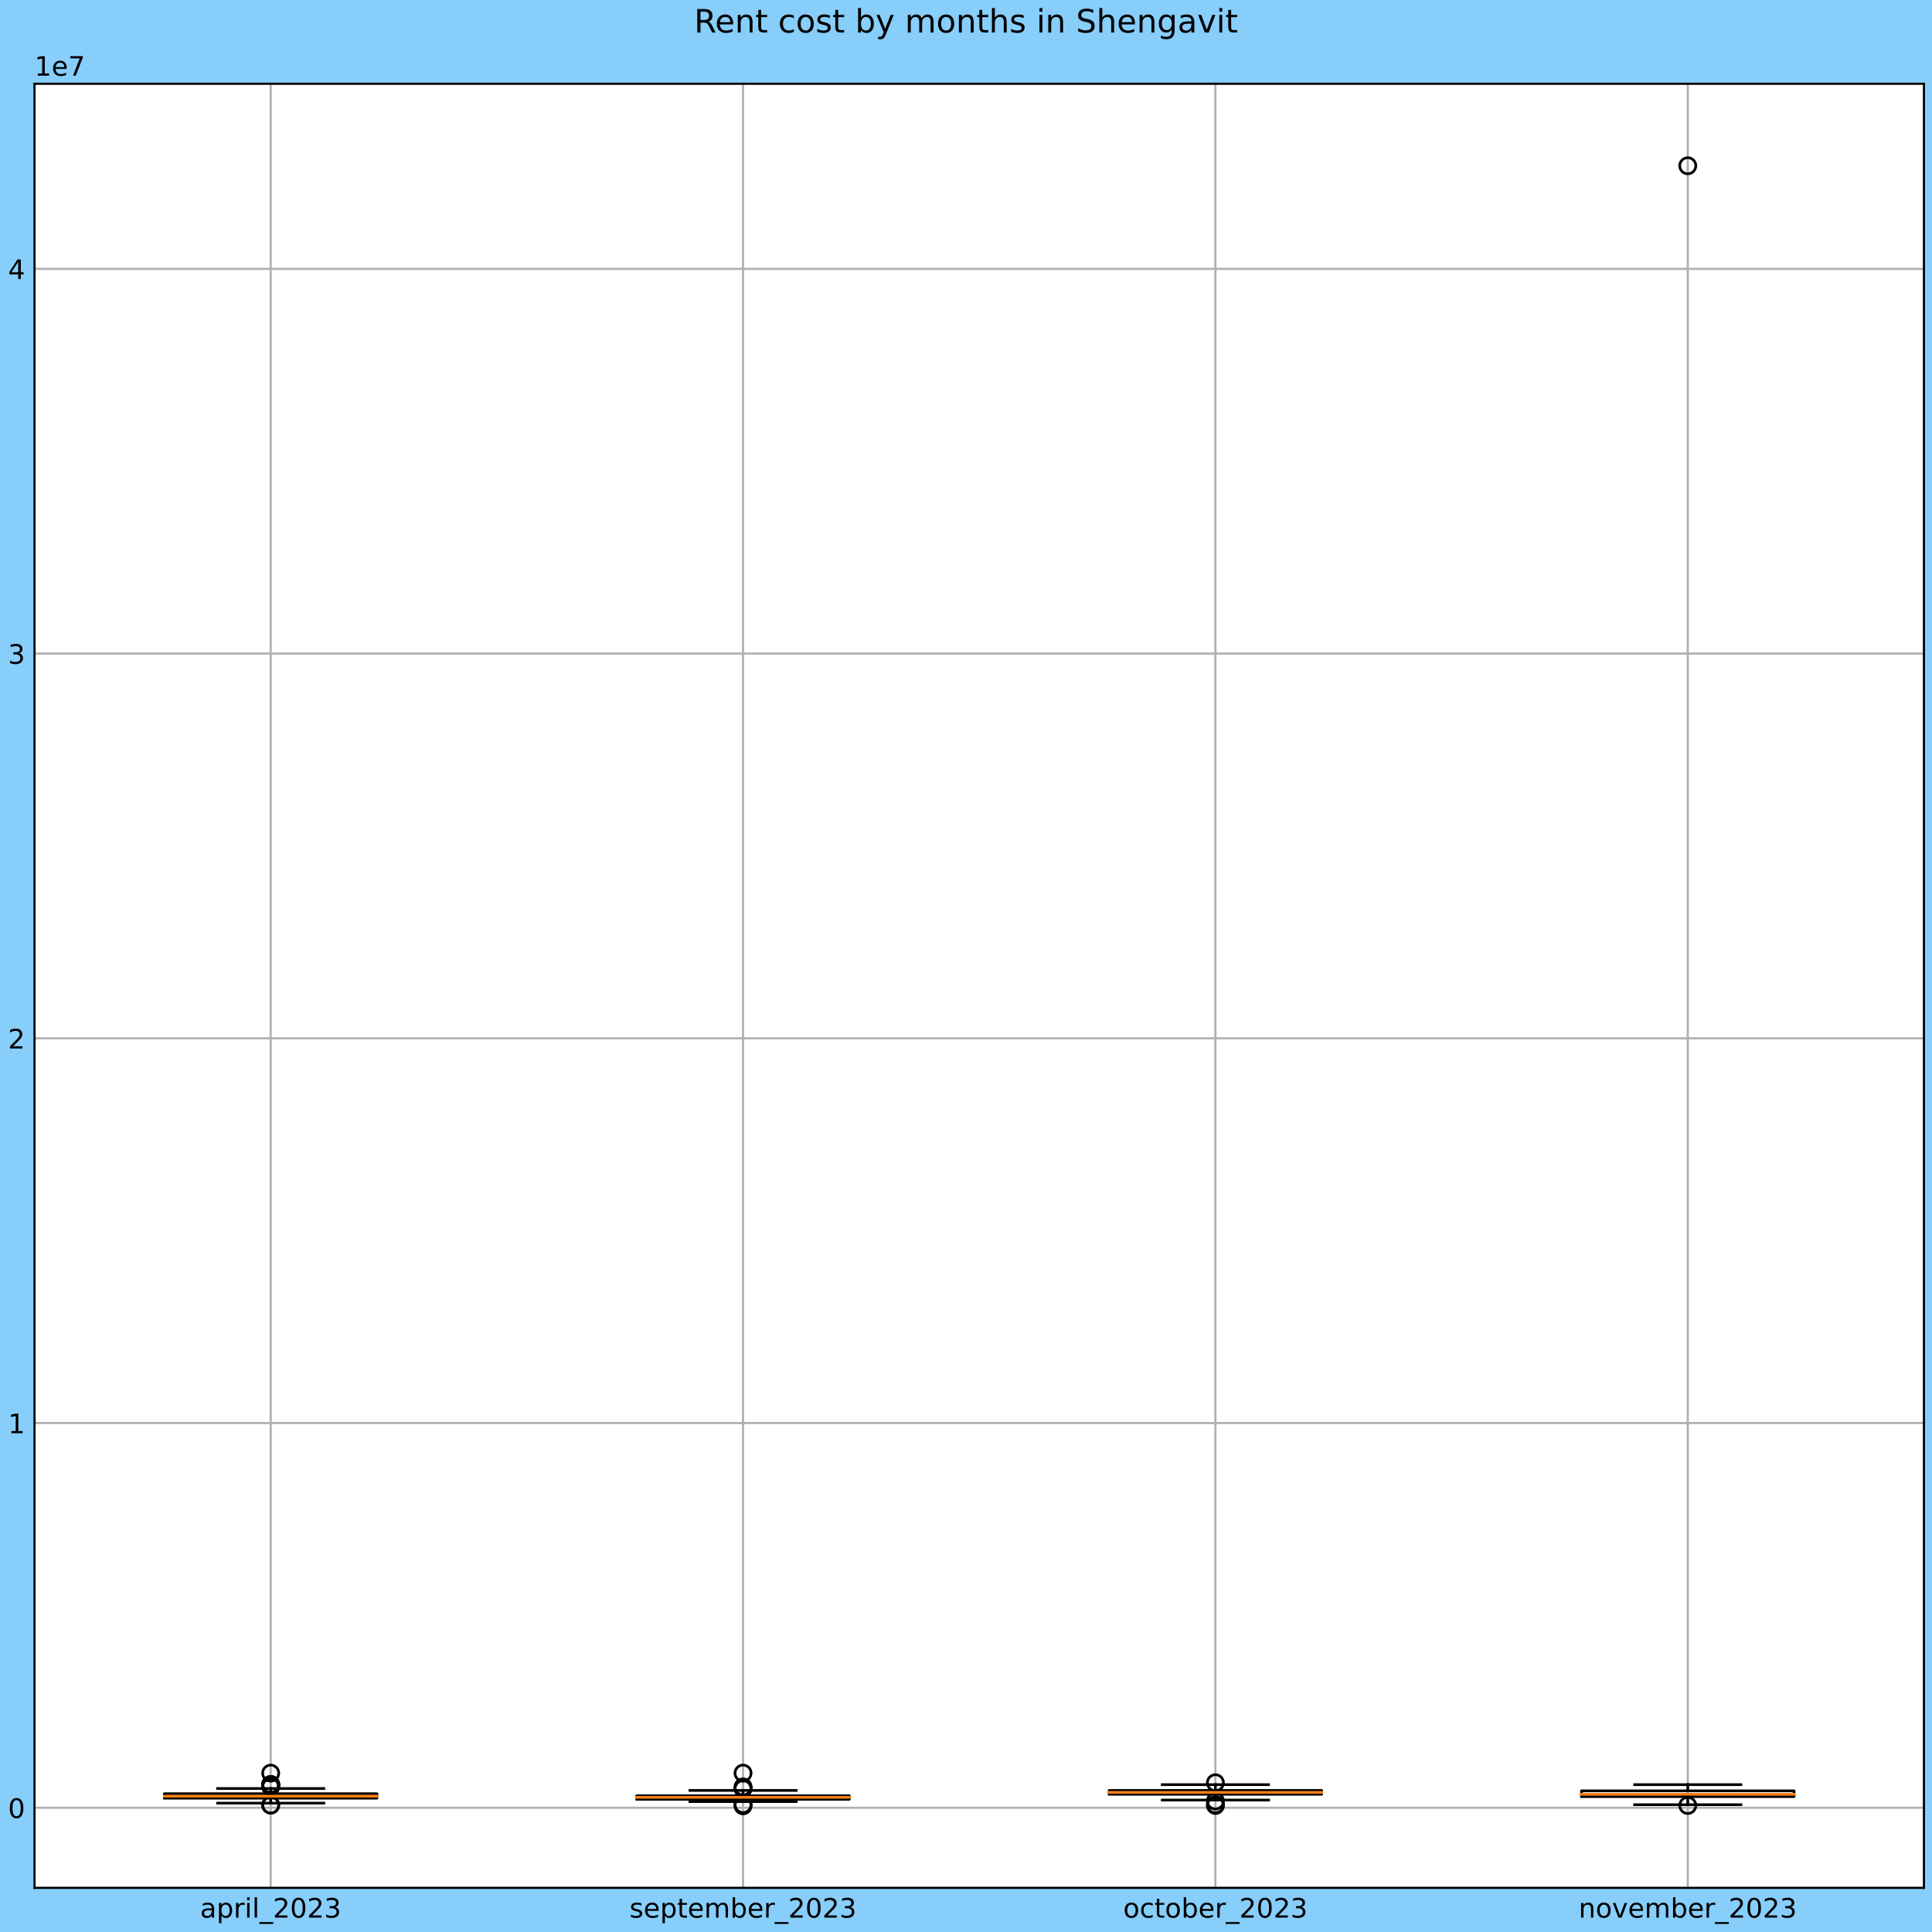
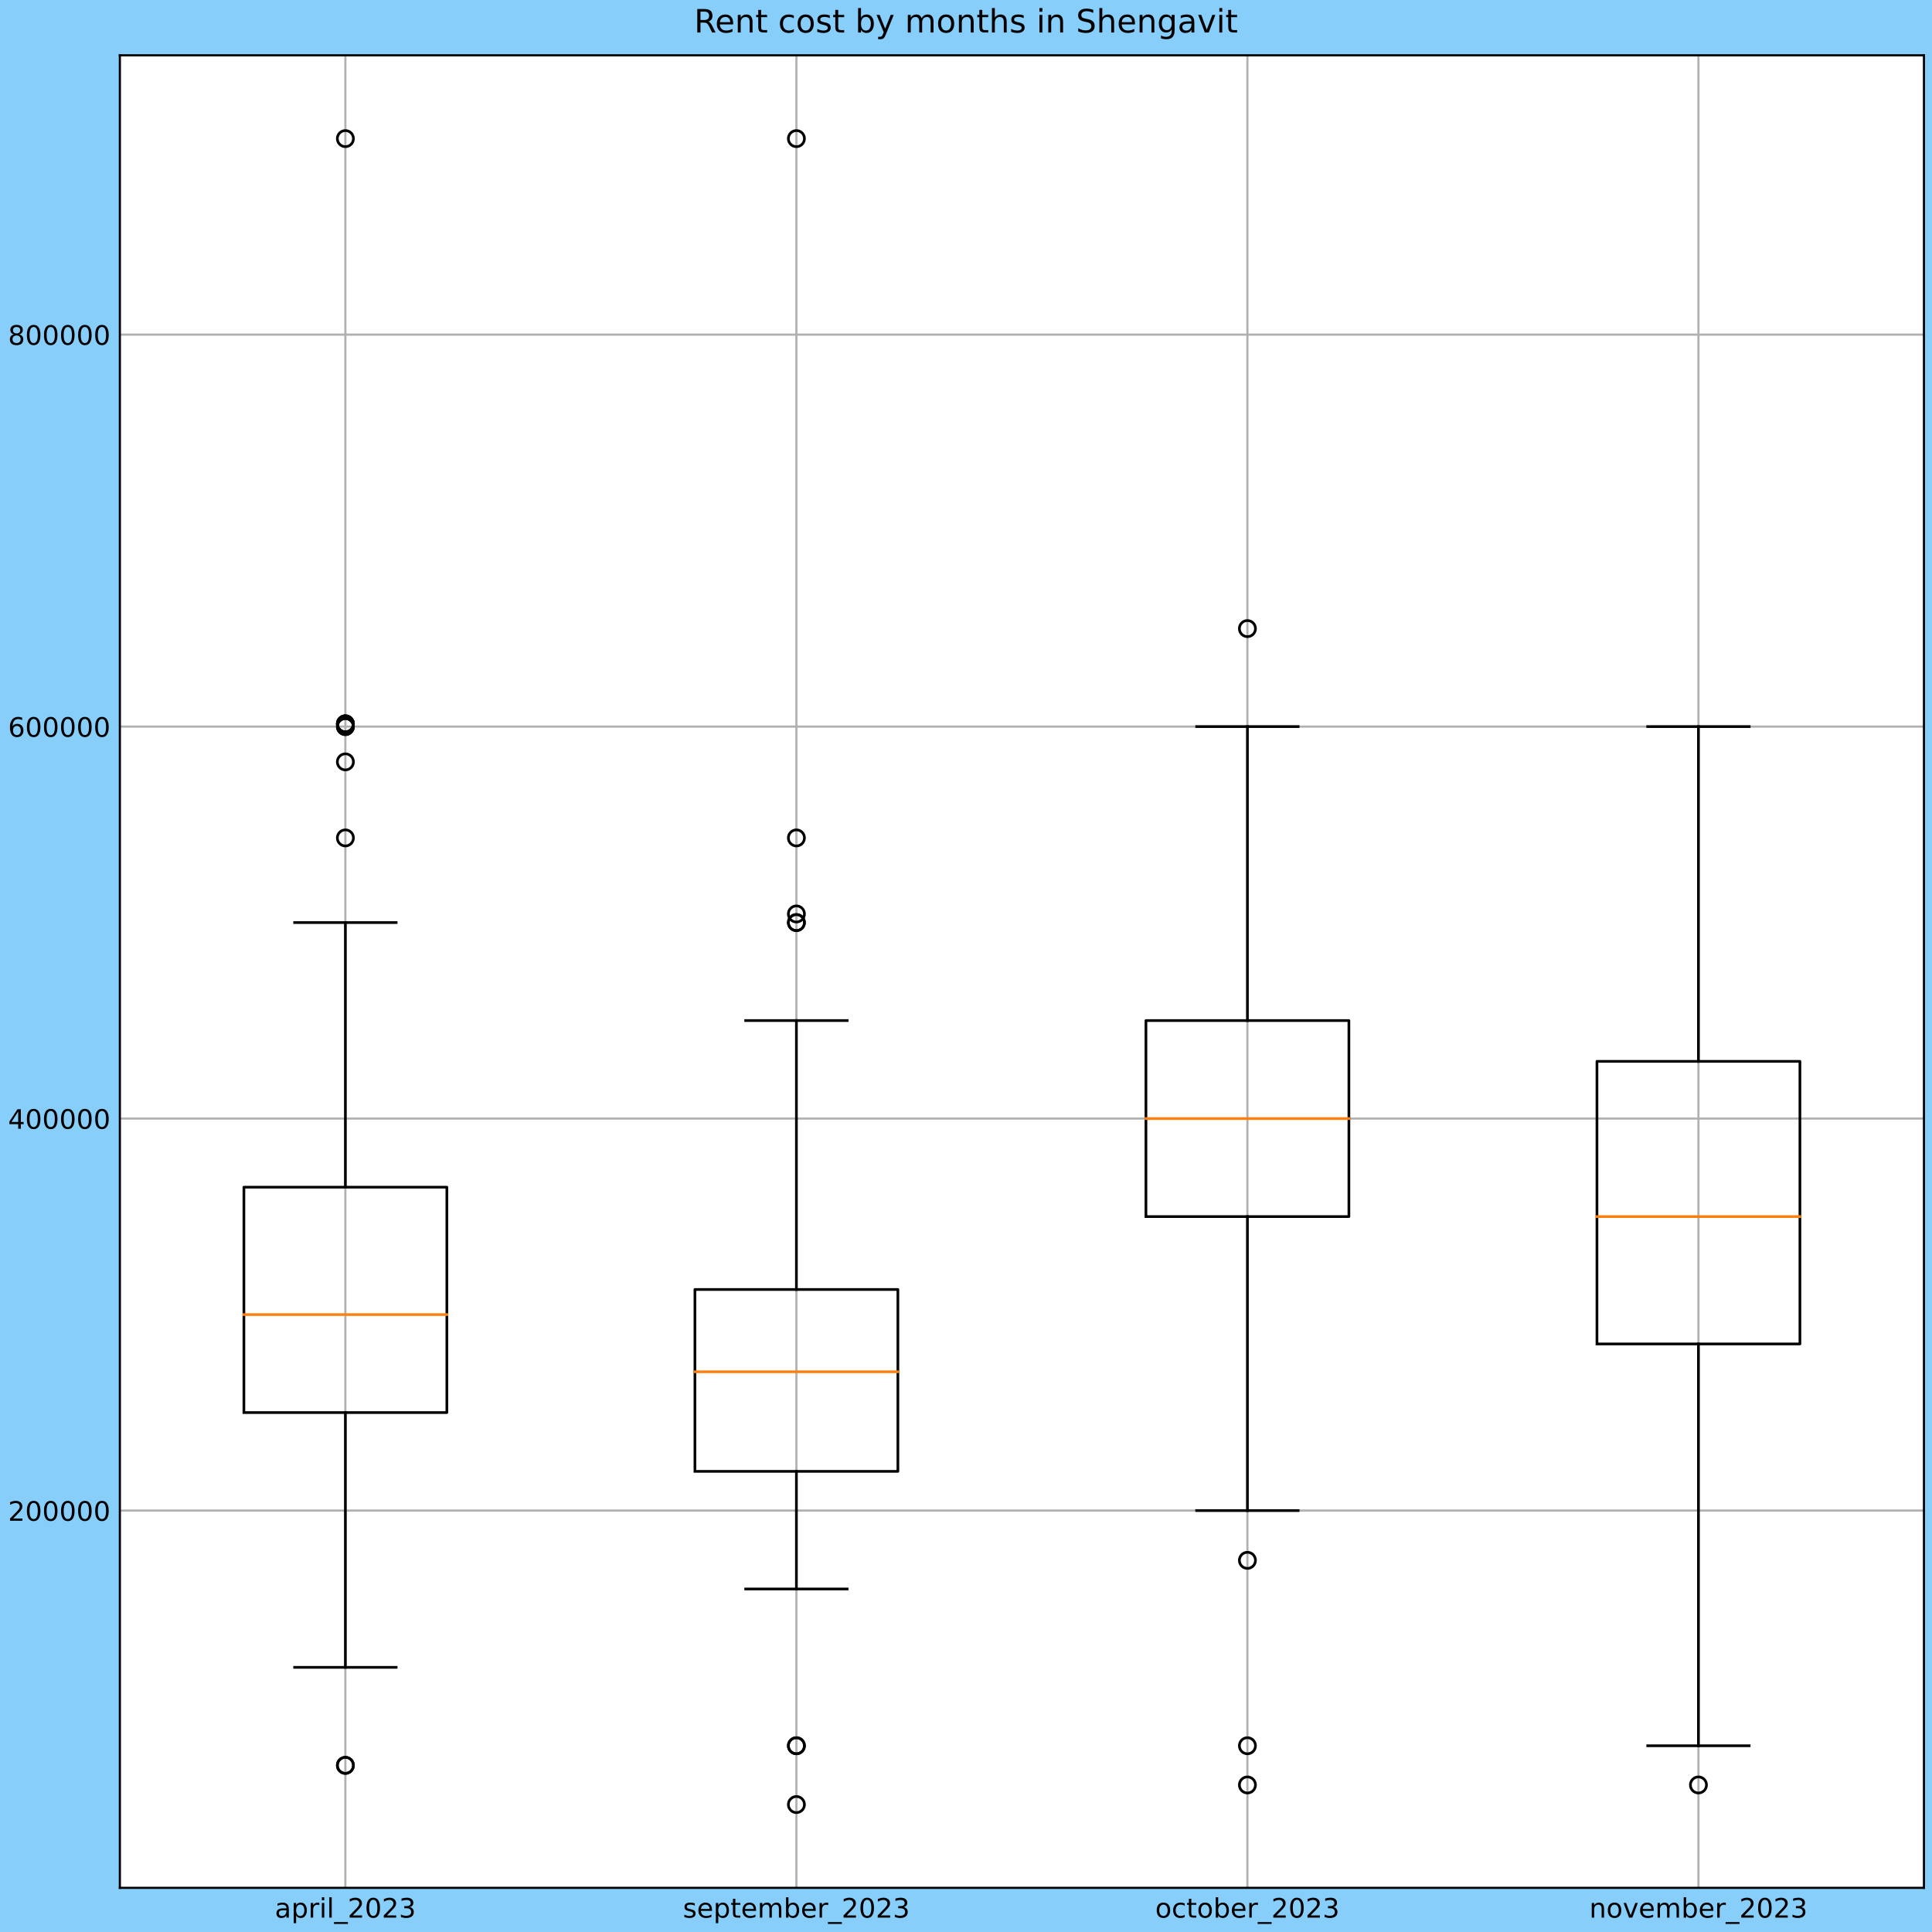
<svg xmlns="http://www.w3.org/2000/svg" xmlns:xlink="http://www.w3.org/1999/xlink" width="720pt" height="720pt" viewBox="0 0 720 720" version="1.1">
  <defs>
    <style type="text/css">*{stroke-linejoin: round; stroke-linecap: butt}</style>
  </defs>
  <g id="figure_1">
    <g id="patch_1">
      <path d="M 0 720  L 720 720  L 720 0  L 0 0  z " style="fill: #87cefa" />
    </g>
    <g id="axes_1">
      <g id="patch_2">
-         <path d="M 12.863 703.544  L 717 703.544  L 717 31.213  L 12.863 31.213  z " style="fill: #ffffff" />
+         <path d="M 44.675 703.544  L 717 703.544  L 717 20.614  L 44.675 20.614  z " style="fill: #ffffff" />
      </g>
      <g id="matplotlib.axis_1">
        <g id="xtick_1">
          <g id="line2d_1">
-             <path d="M 100.88 703.544  L 100.88 31.213  " clip-path="url(#p85afb67e9b)" style="fill: none; stroke: #b0b0b0; stroke-width: 0.8; stroke-linecap: square" />
+             <path d="M 128.716 703.544  L 128.716 20.614  " clip-path="url(#p9f1fd0db37)" style="fill: none; stroke: #b0b0b0; stroke-width: 0.8; stroke-linecap: square" />
          </g>
          <g id="line2d_2" />
          <g id="text_1">
-             <g transform="translate(74.58299 714.6419)scale(0.1 -0.1)">
+             <g transform="translate(102.4189 714.6419)scale(0.1 -0.1)">
              <defs>
                <path id="DejaVuSans-61" d="M 2194 1759  Q 1497 1759 1228 1600  Q 959 1441 959 1056  Q 959 750 1161 570  Q 1363 391 1709 391  Q 2188 391 2477 730  Q 2766 1069 2766 1631  L 2766 1759  L 2194 1759  z M 3341 1997  L 3341 0  L 2766 0  L 2766 531  Q 2569 213 2275 61  Q 1981 -91 1556 -91  Q 1019 -91 701 211  Q 384 513 384 1019  Q 384 1609 779 1909  Q 1175 2209 1959 2209  L 2766 2209  L 2766 2266  Q 2766 2663 2505 2880  Q 2244 3097 1772 3097  Q 1472 3097 1187 3025  Q 903 2953 641 2809  L 641 3341  Q 956 3463 1253 3523  Q 1550 3584 1831 3584  Q 2591 3584 2966 3190  Q 3341 2797 3341 1997  z " transform="scale(0.015625)" />
                <path id="DejaVuSans-70" d="M 1159 525  L 1159 -1331  L 581 -1331  L 581 3500  L 1159 3500  L 1159 2969  Q 1341 3281 1617 3432  Q 1894 3584 2278 3584  Q 2916 3584 3314 3078  Q 3713 2572 3713 1747  Q 3713 922 3314 415  Q 2916 -91 2278 -91  Q 1894 -91 1617 61  Q 1341 213 1159 525  z M 3116 1747  Q 3116 2381 2855 2742  Q 2594 3103 2138 3103  Q 1681 3103 1420 2742  Q 1159 2381 1159 1747  Q 1159 1113 1420 752  Q 1681 391 2138 391  Q 2594 391 2855 752  Q 3116 1113 3116 1747  z " transform="scale(0.015625)" />
                <path id="DejaVuSans-72" d="M 2631 2963  Q 2534 3019 2420 3045  Q 2306 3072 2169 3072  Q 1681 3072 1420 2755  Q 1159 2438 1159 1844  L 1159 0  L 581 0  L 581 3500  L 1159 3500  L 1159 2956  Q 1341 3275 1631 3429  Q 1922 3584 2338 3584  Q 2397 3584 2469 3576  Q 2541 3569 2628 3553  L 2631 2963  z " transform="scale(0.015625)" />
                <path id="DejaVuSans-69" d="M 603 3500  L 1178 3500  L 1178 0  L 603 0  L 603 3500  z M 603 4863  L 1178 4863  L 1178 4134  L 603 4134  L 603 4863  z " transform="scale(0.015625)" />
                <path id="DejaVuSans-6c" d="M 603 4863  L 1178 4863  L 1178 0  L 603 0  L 603 4863  z " transform="scale(0.015625)" />
                <path id="DejaVuSans-5f" d="M 3263 -1063  L 3263 -1509  L -63 -1509  L -63 -1063  L 3263 -1063  z " transform="scale(0.015625)" />
                <path id="DejaVuSans-32" d="M 1228 531  L 3431 531  L 3431 0  L 469 0  L 469 531  Q 828 903 1448 1529  Q 2069 2156 2228 2338  Q 2531 2678 2651 2914  Q 2772 3150 2772 3378  Q 2772 3750 2511 3984  Q 2250 4219 1831 4219  Q 1534 4219 1204 4116  Q 875 4013 500 3803  L 500 4441  Q 881 4594 1212 4672  Q 1544 4750 1819 4750  Q 2544 4750 2975 4387  Q 3406 4025 3406 3419  Q 3406 3131 3298 2873  Q 3191 2616 2906 2266  Q 2828 2175 2409 1742  Q 1991 1309 1228 531  z " transform="scale(0.015625)" />
                <path id="DejaVuSans-30" d="M 2034 4250  Q 1547 4250 1301 3770  Q 1056 3291 1056 2328  Q 1056 1369 1301 889  Q 1547 409 2034 409  Q 2525 409 2770 889  Q 3016 1369 3016 2328  Q 3016 3291 2770 3770  Q 2525 4250 2034 4250  z M 2034 4750  Q 2819 4750 3233 4129  Q 3647 3509 3647 2328  Q 3647 1150 3233 529  Q 2819 -91 2034 -91  Q 1250 -91 836 529  Q 422 1150 422 2328  Q 422 3509 836 4129  Q 1250 4750 2034 4750  z " transform="scale(0.015625)" />
                <path id="DejaVuSans-33" d="M 2597 2516  Q 3050 2419 3304 2112  Q 3559 1806 3559 1356  Q 3559 666 3084 287  Q 2609 -91 1734 -91  Q 1441 -91 1130 -33  Q 819 25 488 141  L 488 750  Q 750 597 1062 519  Q 1375 441 1716 441  Q 2309 441 2620 675  Q 2931 909 2931 1356  Q 2931 1769 2642 2001  Q 2353 2234 1838 2234  L 1294 2234  L 1294 2753  L 1863 2753  Q 2328 2753 2575 2939  Q 2822 3125 2822 3475  Q 2822 3834 2567 4026  Q 2313 4219 1838 4219  Q 1578 4219 1281 4162  Q 984 4106 628 3988  L 628 4550  Q 988 4650 1302 4700  Q 1616 4750 1894 4750  Q 2613 4750 3031 4423  Q 3450 4097 3450 3541  Q 3450 3153 3228 2886  Q 3006 2619 2597 2516  z " transform="scale(0.015625)" />
              </defs>
              <use xlink:href="#DejaVuSans-61" />
              <use xlink:href="#DejaVuSans-70" x="61.279" />
              <use xlink:href="#DejaVuSans-72" x="124.756" />
              <use xlink:href="#DejaVuSans-69" x="165.869" />
              <use xlink:href="#DejaVuSans-6c" x="193.652" />
              <use xlink:href="#DejaVuSans-5f" x="221.436" />
              <use xlink:href="#DejaVuSans-32" x="271.436" />
              <use xlink:href="#DejaVuSans-30" x="335.059" />
              <use xlink:href="#DejaVuSans-32" x="398.682" />
              <use xlink:href="#DejaVuSans-33" x="462.305" />
            </g>
          </g>
        </g>
        <g id="xtick_2">
          <g id="line2d_3">
-             <path d="M 276.914 703.544  L 276.914 31.213  " clip-path="url(#p85afb67e9b)" style="fill: none; stroke: #b0b0b0; stroke-width: 0.8; stroke-linecap: square" />
+             <path d="M 296.797 703.544  L 296.797 20.614  " clip-path="url(#p9f1fd0db37)" style="fill: none; stroke: #b0b0b0; stroke-width: 0.8; stroke-linecap: square" />
          </g>
          <g id="line2d_4" />
          <g id="text_2">
-             <g transform="translate(234.6204 714.6419)scale(0.1 -0.1)">
+             <g transform="translate(254.5032 714.6419)scale(0.1 -0.1)">
              <defs>
                <path id="DejaVuSans-73" d="M 2834 3397  L 2834 2853  Q 2591 2978 2328 3040  Q 2066 3103 1784 3103  Q 1356 3103 1142 2972  Q 928 2841 928 2578  Q 928 2378 1081 2264  Q 1234 2150 1697 2047  L 1894 2003  Q 2506 1872 2764 1633  Q 3022 1394 3022 966  Q 3022 478 2636 193  Q 2250 -91 1575 -91  Q 1294 -91 989 -36  Q 684 19 347 128  L 347 722  Q 666 556 975 473  Q 1284 391 1588 391  Q 1994 391 2212 530  Q 2431 669 2431 922  Q 2431 1156 2273 1281  Q 2116 1406 1581 1522  L 1381 1569  Q 847 1681 609 1914  Q 372 2147 372 2553  Q 372 3047 722 3315  Q 1072 3584 1716 3584  Q 2034 3584 2315 3537  Q 2597 3491 2834 3397  z " transform="scale(0.015625)" />
                <path id="DejaVuSans-65" d="M 3597 1894  L 3597 1613  L 953 1613  Q 991 1019 1311 708  Q 1631 397 2203 397  Q 2534 397 2845 478  Q 3156 559 3463 722  L 3463 178  Q 3153 47 2828 -22  Q 2503 -91 2169 -91  Q 1331 -91 842 396  Q 353 884 353 1716  Q 353 2575 817 3079  Q 1281 3584 2069 3584  Q 2775 3584 3186 3129  Q 3597 2675 3597 1894  z M 3022 2063  Q 3016 2534 2758 2815  Q 2500 3097 2075 3097  Q 1594 3097 1305 2825  Q 1016 2553 972 2059  L 3022 2063  z " transform="scale(0.015625)" />
                <path id="DejaVuSans-74" d="M 1172 4494  L 1172 3500  L 2356 3500  L 2356 3053  L 1172 3053  L 1172 1153  Q 1172 725 1289 603  Q 1406 481 1766 481  L 2356 481  L 2356 0  L 1766 0  Q 1100 0 847 248  Q 594 497 594 1153  L 594 3053  L 172 3053  L 172 3500  L 594 3500  L 594 4494  L 1172 4494  z " transform="scale(0.015625)" />
                <path id="DejaVuSans-6d" d="M 3328 2828  Q 3544 3216 3844 3400  Q 4144 3584 4550 3584  Q 5097 3584 5394 3201  Q 5691 2819 5691 2113  L 5691 0  L 5113 0  L 5113 2094  Q 5113 2597 4934 2840  Q 4756 3084 4391 3084  Q 3944 3084 3684 2787  Q 3425 2491 3425 1978  L 3425 0  L 2847 0  L 2847 2094  Q 2847 2600 2669 2842  Q 2491 3084 2119 3084  Q 1678 3084 1418 2786  Q 1159 2488 1159 1978  L 1159 0  L 581 0  L 581 3500  L 1159 3500  L 1159 2956  Q 1356 3278 1631 3431  Q 1906 3584 2284 3584  Q 2666 3584 2933 3390  Q 3200 3197 3328 2828  z " transform="scale(0.015625)" />
                <path id="DejaVuSans-62" d="M 3116 1747  Q 3116 2381 2855 2742  Q 2594 3103 2138 3103  Q 1681 3103 1420 2742  Q 1159 2381 1159 1747  Q 1159 1113 1420 752  Q 1681 391 2138 391  Q 2594 391 2855 752  Q 3116 1113 3116 1747  z M 1159 2969  Q 1341 3281 1617 3432  Q 1894 3584 2278 3584  Q 2916 3584 3314 3078  Q 3713 2572 3713 1747  Q 3713 922 3314 415  Q 2916 -91 2278 -91  Q 1894 -91 1617 61  Q 1341 213 1159 525  L 1159 0  L 581 0  L 581 4863  L 1159 4863  L 1159 2969  z " transform="scale(0.015625)" />
              </defs>
              <use xlink:href="#DejaVuSans-73" />
              <use xlink:href="#DejaVuSans-65" x="52.1" />
              <use xlink:href="#DejaVuSans-70" x="113.623" />
              <use xlink:href="#DejaVuSans-74" x="177.1" />
              <use xlink:href="#DejaVuSans-65" x="216.309" />
              <use xlink:href="#DejaVuSans-6d" x="277.832" />
              <use xlink:href="#DejaVuSans-62" x="375.244" />
              <use xlink:href="#DejaVuSans-65" x="438.721" />
              <use xlink:href="#DejaVuSans-72" x="500.244" />
              <use xlink:href="#DejaVuSans-5f" x="541.357" />
              <use xlink:href="#DejaVuSans-32" x="591.357" />
              <use xlink:href="#DejaVuSans-30" x="654.98" />
              <use xlink:href="#DejaVuSans-32" x="718.604" />
              <use xlink:href="#DejaVuSans-33" x="782.227" />
            </g>
          </g>
        </g>
        <g id="xtick_3">
          <g id="line2d_5">
-             <path d="M 452.948 703.544  L 452.948 31.213  " clip-path="url(#p85afb67e9b)" style="fill: none; stroke: #b0b0b0; stroke-width: 0.8; stroke-linecap: square" />
+             <path d="M 464.878 703.544  L 464.878 20.614  " clip-path="url(#p9f1fd0db37)" style="fill: none; stroke: #b0b0b0; stroke-width: 0.8; stroke-linecap: square" />
          </g>
          <g id="line2d_6" />
          <g id="text_3">
-             <g transform="translate(418.589 714.6419)scale(0.1 -0.1)">
+             <g transform="translate(430.5187 714.6419)scale(0.1 -0.1)">
              <defs>
                <path id="DejaVuSans-6f" d="M 1959 3097  Q 1497 3097 1228 2736  Q 959 2375 959 1747  Q 959 1119 1226 758  Q 1494 397 1959 397  Q 2419 397 2687 759  Q 2956 1122 2956 1747  Q 2956 2369 2687 2733  Q 2419 3097 1959 3097  z M 1959 3584  Q 2709 3584 3137 3096  Q 3566 2609 3566 1747  Q 3566 888 3137 398  Q 2709 -91 1959 -91  Q 1206 -91 779 398  Q 353 888 353 1747  Q 353 2609 779 3096  Q 1206 3584 1959 3584  z " transform="scale(0.015625)" />
                <path id="DejaVuSans-63" d="M 3122 3366  L 3122 2828  Q 2878 2963 2633 3030  Q 2388 3097 2138 3097  Q 1578 3097 1268 2742  Q 959 2388 959 1747  Q 959 1106 1268 751  Q 1578 397 2138 397  Q 2388 397 2633 464  Q 2878 531 3122 666  L 3122 134  Q 2881 22 2623 -34  Q 2366 -91 2075 -91  Q 1284 -91 818 406  Q 353 903 353 1747  Q 353 2603 823 3093  Q 1294 3584 2113 3584  Q 2378 3584 2631 3529  Q 2884 3475 3122 3366  z " transform="scale(0.015625)" />
              </defs>
              <use xlink:href="#DejaVuSans-6f" />
              <use xlink:href="#DejaVuSans-63" x="61.182" />
              <use xlink:href="#DejaVuSans-74" x="116.162" />
              <use xlink:href="#DejaVuSans-6f" x="155.371" />
              <use xlink:href="#DejaVuSans-62" x="216.553" />
              <use xlink:href="#DejaVuSans-65" x="280.029" />
              <use xlink:href="#DejaVuSans-72" x="341.553" />
              <use xlink:href="#DejaVuSans-5f" x="382.666" />
              <use xlink:href="#DejaVuSans-32" x="432.666" />
              <use xlink:href="#DejaVuSans-30" x="496.289" />
              <use xlink:href="#DejaVuSans-32" x="559.912" />
              <use xlink:href="#DejaVuSans-33" x="623.535" />
            </g>
          </g>
        </g>
        <g id="xtick_4">
          <g id="line2d_7">
-             <path d="M 628.983 703.544  L 628.983 31.213  " clip-path="url(#p85afb67e9b)" style="fill: none; stroke: #b0b0b0; stroke-width: 0.8; stroke-linecap: square" />
+             <path d="M 632.959 703.544  L 632.959 20.614  " clip-path="url(#p9f1fd0db37)" style="fill: none; stroke: #b0b0b0; stroke-width: 0.8; stroke-linecap: square" />
          </g>
          <g id="line2d_8" />
          <g id="text_4">
-             <g transform="translate(588.317 714.6419)scale(0.1 -0.1)">
+             <g transform="translate(592.2936 714.6419)scale(0.1 -0.1)">
              <defs>
                <path id="DejaVuSans-6e" d="M 3513 2113  L 3513 0  L 2938 0  L 2938 2094  Q 2938 2591 2744 2837  Q 2550 3084 2163 3084  Q 1697 3084 1428 2787  Q 1159 2491 1159 1978  L 1159 0  L 581 0  L 581 3500  L 1159 3500  L 1159 2956  Q 1366 3272 1645 3428  Q 1925 3584 2291 3584  Q 2894 3584 3203 3211  Q 3513 2838 3513 2113  z " transform="scale(0.015625)" />
                <path id="DejaVuSans-76" d="M 191 3500  L 800 3500  L 1894 563  L 2988 3500  L 3597 3500  L 2284 0  L 1503 0  L 191 3500  z " transform="scale(0.015625)" />
              </defs>
              <use xlink:href="#DejaVuSans-6e" />
              <use xlink:href="#DejaVuSans-6f" x="63.379" />
              <use xlink:href="#DejaVuSans-76" x="124.561" />
              <use xlink:href="#DejaVuSans-65" x="183.74" />
              <use xlink:href="#DejaVuSans-6d" x="245.264" />
              <use xlink:href="#DejaVuSans-62" x="342.676" />
              <use xlink:href="#DejaVuSans-65" x="406.152" />
              <use xlink:href="#DejaVuSans-72" x="467.676" />
              <use xlink:href="#DejaVuSans-5f" x="508.789" />
              <use xlink:href="#DejaVuSans-32" x="558.789" />
              <use xlink:href="#DejaVuSans-30" x="622.412" />
              <use xlink:href="#DejaVuSans-32" x="686.035" />
              <use xlink:href="#DejaVuSans-33" x="749.658" />
            </g>
          </g>
        </g>
      </g>
      <g id="matplotlib.axis_2">
        <g id="ytick_1">
          <g id="line2d_9">
-             <path d="M 12.863 673.7  L 717 673.7  " clip-path="url(#p85afb67e9b)" style="fill: none; stroke: #b0b0b0; stroke-width: 0.8; stroke-linecap: square" />
+             <path d="M 44.675 562.94  L 717 562.94  " clip-path="url(#p9f1fd0db37)" style="fill: none; stroke: #b0b0b0; stroke-width: 0.8; stroke-linecap: square" />
          </g>
          <g id="line2d_10" />
          <g id="text_5">
-             <g transform="translate(3.00024 677.4991)scale(0.1 -0.1)">
-               <use xlink:href="#DejaVuSans-30" />
+             <g transform="translate(3.00024 566.7397)scale(0.1 -0.1)">
+               <use xlink:href="#DejaVuSans-32" />
+               <use xlink:href="#DejaVuSans-30" x="63.623" />
+               <use xlink:href="#DejaVuSans-30" x="127.246" />
+               <use xlink:href="#DejaVuSans-30" x="190.869" />
+               <use xlink:href="#DejaVuSans-30" x="254.492" />
+               <use xlink:href="#DejaVuSans-30" x="318.115" />
            </g>
          </g>
        </g>
        <g id="ytick_2">
          <g id="line2d_11">
-             <path d="M 12.863 530.324  L 717 530.324  " clip-path="url(#p85afb67e9b)" style="fill: none; stroke: #b0b0b0; stroke-width: 0.8; stroke-linecap: square" />
+             <path d="M 44.675 416.859  L 717 416.859  " clip-path="url(#p9f1fd0db37)" style="fill: none; stroke: #b0b0b0; stroke-width: 0.8; stroke-linecap: square" />
          </g>
          <g id="line2d_12" />
          <g id="text_6">
-             <g transform="translate(3.00024 534.1237)scale(0.1 -0.1)">
-               <defs>
-                 <path id="DejaVuSans-31" d="M 794 531  L 1825 531  L 1825 4091  L 703 3866  L 703 4441  L 1819 4666  L 2450 4666  L 2450 531  L 3481 531  L 3481 0  L 794 0  L 794 531  z " transform="scale(0.015625)" />
-               </defs>
-               <use xlink:href="#DejaVuSans-31" />
+             <g transform="translate(3.00024 420.6586)scale(0.1 -0.1)">
+               <defs>
+                 <path id="DejaVuSans-34" d="M 2419 4116  L 825 1625  L 2419 1625  L 2419 4116  z M 2253 4666  L 3047 4666  L 3047 1625  L 3713 1625  L 3713 1100  L 3047 1100  L 3047 0  L 2419 0  L 2419 1100  L 313 1100  L 313 1709  L 2253 4666  z " transform="scale(0.015625)" />
+               </defs>
+               <use xlink:href="#DejaVuSans-34" />
+               <use xlink:href="#DejaVuSans-30" x="63.623" />
+               <use xlink:href="#DejaVuSans-30" x="127.246" />
+               <use xlink:href="#DejaVuSans-30" x="190.869" />
+               <use xlink:href="#DejaVuSans-30" x="254.492" />
+               <use xlink:href="#DejaVuSans-30" x="318.115" />
            </g>
          </g>
        </g>
        <g id="ytick_3">
          <g id="line2d_13">
-             <path d="M 12.863 386.949  L 717 386.949  " clip-path="url(#p85afb67e9b)" style="fill: none; stroke: #b0b0b0; stroke-width: 0.8; stroke-linecap: square" />
+             <path d="M 44.675 270.778  L 717 270.778  " clip-path="url(#p9f1fd0db37)" style="fill: none; stroke: #b0b0b0; stroke-width: 0.8; stroke-linecap: square" />
          </g>
          <g id="line2d_14" />
          <g id="text_7">
-             <g transform="translate(3.00024 390.7482)scale(0.1 -0.1)">
-               <use xlink:href="#DejaVuSans-32" />
+             <g transform="translate(3.00024 274.5775)scale(0.1 -0.1)">
+               <defs>
+                 <path id="DejaVuSans-36" d="M 2113 2584  Q 1688 2584 1439 2293  Q 1191 2003 1191 1497  Q 1191 994 1439 701  Q 1688 409 2113 409  Q 2538 409 2786 701  Q 3034 994 3034 1497  Q 3034 2003 2786 2293  Q 2538 2584 2113 2584  z M 3366 4563  L 3366 3988  Q 3128 4100 2886 4159  Q 2644 4219 2406 4219  Q 1781 4219 1451 3797  Q 1122 3375 1075 2522  Q 1259 2794 1537 2939  Q 1816 3084 2150 3084  Q 2853 3084 3261 2657  Q 3669 2231 3669 1497  Q 3669 778 3244 343  Q 2819 -91 2113 -91  Q 1303 -91 875 529  Q 447 1150 447 2328  Q 447 3434 972 4092  Q 1497 4750 2381 4750  Q 2619 4750 2861 4703  Q 3103 4656 3366 4563  z " transform="scale(0.015625)" />
+               </defs>
+               <use xlink:href="#DejaVuSans-36" />
+               <use xlink:href="#DejaVuSans-30" x="63.623" />
+               <use xlink:href="#DejaVuSans-30" x="127.246" />
+               <use xlink:href="#DejaVuSans-30" x="190.869" />
+               <use xlink:href="#DejaVuSans-30" x="254.492" />
+               <use xlink:href="#DejaVuSans-30" x="318.115" />
            </g>
          </g>
        </g>
        <g id="ytick_4">
          <g id="line2d_15">
-             <path d="M 12.863 243.573  L 717 243.573  " clip-path="url(#p85afb67e9b)" style="fill: none; stroke: #b0b0b0; stroke-width: 0.8; stroke-linecap: square" />
+             <path d="M 44.675 124.697  L 717 124.697  " clip-path="url(#p9f1fd0db37)" style="fill: none; stroke: #b0b0b0; stroke-width: 0.8; stroke-linecap: square" />
          </g>
          <g id="line2d_16" />
          <g id="text_8">
-             <g transform="translate(3.00024 247.3727)scale(0.1 -0.1)">
-               <use xlink:href="#DejaVuSans-33" />
-             </g>
-           </g>
-         </g>
-         <g id="ytick_5">
-           <g id="line2d_17">
-             <path d="M 12.863 100.198  L 717 100.198  " clip-path="url(#p85afb67e9b)" style="fill: none; stroke: #b0b0b0; stroke-width: 0.8; stroke-linecap: square" />
-           </g>
-           <g id="line2d_18" />
-           <g id="text_9">
-             <g transform="translate(3.00024 103.9972)scale(0.1 -0.1)">
-               <defs>
-                 <path id="DejaVuSans-34" d="M 2419 4116  L 825 1625  L 2419 1625  L 2419 4116  z M 2253 4666  L 3047 4666  L 3047 1625  L 3713 1625  L 3713 1100  L 3047 1100  L 3047 0  L 2419 0  L 2419 1100  L 313 1100  L 313 1709  L 2253 4666  z " transform="scale(0.015625)" />
-               </defs>
-               <use xlink:href="#DejaVuSans-34" />
-             </g>
-           </g>
-         </g>
-         <g id="text_10">
-           <g transform="translate(12.86274 28.21291)scale(0.1 -0.1)">
-             <defs>
-               <path id="DejaVuSans-37" d="M 525 4666  L 3525 4666  L 3525 4397  L 1831 0  L 1172 0  L 2766 4134  L 525 4134  L 525 4666  z " transform="scale(0.015625)" />
-             </defs>
-             <use xlink:href="#DejaVuSans-31" />
-             <use xlink:href="#DejaVuSans-65" x="63.623" />
-             <use xlink:href="#DejaVuSans-37" x="125.146" />
-           </g>
-         </g>
+             <g transform="translate(3.00024 128.4965)scale(0.1 -0.1)">
+               <defs>
+                 <path id="DejaVuSans-38" d="M 2034 2216  Q 1584 2216 1326 1975  Q 1069 1734 1069 1313  Q 1069 891 1326 650  Q 1584 409 2034 409  Q 2484 409 2743 651  Q 3003 894 3003 1313  Q 3003 1734 2745 1975  Q 2488 2216 2034 2216  z M 1403 2484  Q 997 2584 770 2862  Q 544 3141 544 3541  Q 544 4100 942 4425  Q 1341 4750 2034 4750  Q 2731 4750 3128 4425  Q 3525 4100 3525 3541  Q 3525 3141 3298 2862  Q 3072 2584 2669 2484  Q 3125 2378 3379 2068  Q 3634 1759 3634 1313  Q 3634 634 3220 271  Q 2806 -91 2034 -91  Q 1263 -91 848 271  Q 434 634 434 1313  Q 434 1759 690 2068  Q 947 2378 1403 2484  z M 1172 3481  Q 1172 3119 1398 2916  Q 1625 2713 2034 2713  Q 2441 2713 2670 2916  Q 2900 3119 2900 3481  Q 2900 3844 2670 4047  Q 2441 4250 2034 4250  Q 1625 4250 1398 4047  Q 1172 3844 1172 3481  z " transform="scale(0.015625)" />
+               </defs>
+               <use xlink:href="#DejaVuSans-38" />
+               <use xlink:href="#DejaVuSans-30" x="63.623" />
+               <use xlink:href="#DejaVuSans-30" x="127.246" />
+               <use xlink:href="#DejaVuSans-30" x="190.869" />
+               <use xlink:href="#DejaVuSans-30" x="254.492" />
+               <use xlink:href="#DejaVuSans-30" x="318.115" />
+             </g>
+           </g>
+         </g>
+       </g>
+       <g id="line2d_17">
+         <path d="M 90.898 526.42  L 166.534 526.42  L 166.534 442.424  L 90.898 442.424  L 90.898 526.42  " clip-path="url(#p9f1fd0db37)" style="fill: none; stroke: #000000; stroke-linecap: square" />
+       </g>
+       <g id="line2d_18">
+         <path d="M 128.716 526.42  L 128.716 621.373  " clip-path="url(#p9f1fd0db37)" style="fill: none; stroke: #000000; stroke-linecap: square" />
      </g>
      <g id="line2d_19">
-         <path d="M 61.272 670.116  L 140.488 670.116  L 140.488 668.467  L 61.272 668.467  L 61.272 670.116  " clip-path="url(#p85afb67e9b)" style="fill: none; stroke: #000000; stroke-linecap: square" />
+         <path d="M 128.716 442.424  L 128.716 343.819  " clip-path="url(#p9f1fd0db37)" style="fill: none; stroke: #000000; stroke-linecap: square" />
      </g>
      <g id="line2d_20">
-         <path d="M 100.88 670.116  L 100.88 671.979  " clip-path="url(#p85afb67e9b)" style="fill: none; stroke: #000000; stroke-linecap: square" />
+         <path d="M 109.807 621.373  L 147.625 621.373  " clip-path="url(#p9f1fd0db37)" style="fill: none; stroke: #000000; stroke-linecap: square" />
      </g>
      <g id="line2d_21">
-         <path d="M 100.88 668.467  L 100.88 666.531  " clip-path="url(#p85afb67e9b)" style="fill: none; stroke: #000000; stroke-linecap: square" />
+         <path d="M 109.807 343.819  L 147.625 343.819  " clip-path="url(#p9f1fd0db37)" style="fill: none; stroke: #000000; stroke-linecap: square" />
      </g>
      <g id="line2d_22">
-         <path d="M 81.076 671.979  L 120.684 671.979  " clip-path="url(#p85afb67e9b)" style="fill: none; stroke: #000000; stroke-linecap: square" />
+         <defs>
+           <path id="m289603654d" d="M 0 3  C 0.796 3 1.559 2.684 2.121 2.121  C 2.684 1.559 3 0.796 3 0  C 3 -0.796 2.684 -1.559 2.121 -2.121  C 1.559 -2.684 0.796 -3 0 -3  C -0.796 -3 -1.559 -2.684 -2.121 -2.121  C -2.684 -1.559 -3 -0.796 -3 0  C -3 0.796 -2.684 1.559 -2.121 2.121  C -1.559 2.684 -0.796 3 0 3  z " style="stroke: #000000" />
+         </defs>
+         <g clip-path="url(#p9f1fd0db37)">
+           <use xlink:href="#m289603654d" x="128.716" y="657.893" style="fill-opacity: 0; stroke: #000000" />
+           <use xlink:href="#m289603654d" x="128.716" y="657.893" style="fill-opacity: 0; stroke: #000000" />
+           <use xlink:href="#m289603654d" x="128.716" y="312.265" style="fill-opacity: 0; stroke: #000000" />
+           <use xlink:href="#m289603654d" x="128.716" y="51.657" style="fill-opacity: 0; stroke: #000000" />
+           <use xlink:href="#m289603654d" x="128.716" y="270.778" style="fill-opacity: 0; stroke: #000000" />
+           <use xlink:href="#m289603654d" x="128.716" y="269.756" style="fill-opacity: 0; stroke: #000000" />
+           <use xlink:href="#m289603654d" x="128.716" y="270.778" style="fill-opacity: 0; stroke: #000000" />
+           <use xlink:href="#m289603654d" x="128.716" y="283.926" style="fill-opacity: 0; stroke: #000000" />
+           <use xlink:href="#m289603654d" x="128.716" y="269.756" style="fill-opacity: 0; stroke: #000000" />
+           <use xlink:href="#m289603654d" x="128.716" y="269.756" style="fill-opacity: 0; stroke: #000000" />
+         </g>
      </g>
      <g id="line2d_23">
-         <path d="M 81.076 666.531  L 120.684 666.531  " clip-path="url(#p85afb67e9b)" style="fill: none; stroke: #000000; stroke-linecap: square" />
+         <path d="M 258.979 548.332  L 334.615 548.332  L 334.615 480.551  L 258.979 480.551  L 258.979 548.332  " clip-path="url(#p9f1fd0db37)" style="fill: none; stroke: #000000; stroke-linecap: square" />
      </g>
      <g id="line2d_24">
-         <defs>
-           <path id="m4f193eb725" d="M 0 3  C 0.796 3 1.559 2.684 2.121 2.121  C 2.684 1.559 3 0.796 3 0  C 3 -0.796 2.684 -1.559 2.121 -2.121  C 1.559 -2.684 0.796 -3 0 -3  C -0.796 -3 -1.559 -2.684 -2.121 -2.121  C -2.684 -1.559 -3 -0.796 -3 0  C -3 0.796 -2.684 1.559 -2.121 2.121  C -1.559 2.684 -0.796 3 0 3  z " style="stroke: #000000" />
-         </defs>
-         <g clip-path="url(#p85afb67e9b)">
-           <use xlink:href="#m4f193eb725" x="100.88" y="672.696" style="fill-opacity: 0; stroke: #000000" />
-           <use xlink:href="#m4f193eb725" x="100.88" y="672.696" style="fill-opacity: 0; stroke: #000000" />
-           <use xlink:href="#m4f193eb725" x="100.88" y="665.912" style="fill-opacity: 0; stroke: #000000" />
-           <use xlink:href="#m4f193eb725" x="100.88" y="660.796" style="fill-opacity: 0; stroke: #000000" />
-           <use xlink:href="#m4f193eb725" x="100.88" y="665.097" style="fill-opacity: 0; stroke: #000000" />
-           <use xlink:href="#m4f193eb725" x="100.88" y="665.077" style="fill-opacity: 0; stroke: #000000" />
-           <use xlink:href="#m4f193eb725" x="100.88" y="665.097" style="fill-opacity: 0; stroke: #000000" />
-           <use xlink:href="#m4f193eb725" x="100.88" y="665.355" style="fill-opacity: 0; stroke: #000000" />
-           <use xlink:href="#m4f193eb725" x="100.88" y="665.077" style="fill-opacity: 0; stroke: #000000" />
-           <use xlink:href="#m4f193eb725" x="100.88" y="665.077" style="fill-opacity: 0; stroke: #000000" />
-         </g>
+         <path d="M 296.797 548.332  L 296.797 592.157  " clip-path="url(#p9f1fd0db37)" style="fill: none; stroke: #000000; stroke-linecap: square" />
      </g>
      <g id="line2d_25">
-         <path d="M 237.306 670.546  L 316.522 670.546  L 316.522 669.215  L 237.306 669.215  L 237.306 670.546  " clip-path="url(#p85afb67e9b)" style="fill: none; stroke: #000000; stroke-linecap: square" />
+         <path d="M 296.797 480.551  L 296.797 380.339  " clip-path="url(#p9f1fd0db37)" style="fill: none; stroke: #000000; stroke-linecap: square" />
      </g>
      <g id="line2d_26">
-         <path d="M 276.914 670.546  L 276.914 671.406  " clip-path="url(#p85afb67e9b)" style="fill: none; stroke: #000000; stroke-linecap: square" />
+         <path d="M 277.888 592.157  L 315.706 592.157  " clip-path="url(#p9f1fd0db37)" style="fill: none; stroke: #000000; stroke-linecap: square" />
      </g>
      <g id="line2d_27">
-         <path d="M 276.914 669.215  L 276.914 667.248  " clip-path="url(#p85afb67e9b)" style="fill: none; stroke: #000000; stroke-linecap: square" />
+         <path d="M 277.888 380.339  L 315.706 380.339  " clip-path="url(#p9f1fd0db37)" style="fill: none; stroke: #000000; stroke-linecap: square" />
      </g>
      <g id="line2d_28">
-         <path d="M 257.11 671.406  L 296.718 671.406  " clip-path="url(#p85afb67e9b)" style="fill: none; stroke: #000000; stroke-linecap: square" />
+         <g clip-path="url(#p9f1fd0db37)">
+           <use xlink:href="#m289603654d" x="296.797" y="672.501" style="fill-opacity: 0; stroke: #000000" />
+           <use xlink:href="#m289603654d" x="296.797" y="650.589" style="fill-opacity: 0; stroke: #000000" />
+           <use xlink:href="#m289603654d" x="296.797" y="650.589" style="fill-opacity: 0; stroke: #000000" />
+           <use xlink:href="#m289603654d" x="296.797" y="343.819" style="fill-opacity: 0; stroke: #000000" />
+           <use xlink:href="#m289603654d" x="296.797" y="51.657" style="fill-opacity: 0; stroke: #000000" />
+           <use xlink:href="#m289603654d" x="296.797" y="340.605" style="fill-opacity: 0; stroke: #000000" />
+           <use xlink:href="#m289603654d" x="296.797" y="343.819" style="fill-opacity: 0; stroke: #000000" />
+           <use xlink:href="#m289603654d" x="296.797" y="312.265" style="fill-opacity: 0; stroke: #000000" />
+         </g>
      </g>
      <g id="line2d_29">
-         <path d="M 257.11 667.248  L 296.718 667.248  " clip-path="url(#p85afb67e9b)" style="fill: none; stroke: #000000; stroke-linecap: square" />
+         <path d="M 427.06 453.38  L 502.696 453.38  L 502.696 380.339  L 427.06 380.339  L 427.06 453.38  " clip-path="url(#p9f1fd0db37)" style="fill: none; stroke: #000000; stroke-linecap: square" />
      </g>
      <g id="line2d_30">
-         <g clip-path="url(#p85afb67e9b)">
-           <use xlink:href="#m4f193eb725" x="276.914" y="672.983" style="fill-opacity: 0; stroke: #000000" />
-           <use xlink:href="#m4f193eb725" x="276.914" y="672.553" style="fill-opacity: 0; stroke: #000000" />
-           <use xlink:href="#m4f193eb725" x="276.914" y="672.553" style="fill-opacity: 0; stroke: #000000" />
-           <use xlink:href="#m4f193eb725" x="276.914" y="666.531" style="fill-opacity: 0; stroke: #000000" />
-           <use xlink:href="#m4f193eb725" x="276.914" y="660.796" style="fill-opacity: 0; stroke: #000000" />
-           <use xlink:href="#m4f193eb725" x="276.914" y="666.468" style="fill-opacity: 0; stroke: #000000" />
-           <use xlink:href="#m4f193eb725" x="276.914" y="666.531" style="fill-opacity: 0; stroke: #000000" />
-           <use xlink:href="#m4f193eb725" x="276.914" y="665.912" style="fill-opacity: 0; stroke: #000000" />
-         </g>
+         <path d="M 464.878 453.38  L 464.878 562.94  " clip-path="url(#p9f1fd0db37)" style="fill: none; stroke: #000000; stroke-linecap: square" />
      </g>
      <g id="line2d_31">
-         <path d="M 413.341 668.682  L 492.556 668.682  L 492.556 667.248  L 413.341 667.248  L 413.341 668.682  " clip-path="url(#p85afb67e9b)" style="fill: none; stroke: #000000; stroke-linecap: square" />
+         <path d="M 464.878 380.339  L 464.878 270.778  " clip-path="url(#p9f1fd0db37)" style="fill: none; stroke: #000000; stroke-linecap: square" />
      </g>
      <g id="line2d_32">
-         <path d="M 452.948 668.682  L 452.948 670.832  " clip-path="url(#p85afb67e9b)" style="fill: none; stroke: #000000; stroke-linecap: square" />
+         <path d="M 445.969 562.94  L 483.787 562.94  " clip-path="url(#p9f1fd0db37)" style="fill: none; stroke: #000000; stroke-linecap: square" />
      </g>
      <g id="line2d_33">
-         <path d="M 452.948 667.248  L 452.948 665.097  " clip-path="url(#p85afb67e9b)" style="fill: none; stroke: #000000; stroke-linecap: square" />
+         <path d="M 445.969 270.778  L 483.787 270.778  " clip-path="url(#p9f1fd0db37)" style="fill: none; stroke: #000000; stroke-linecap: square" />
      </g>
      <g id="line2d_34">
-         <path d="M 433.145 670.832  L 472.752 670.832  " clip-path="url(#p85afb67e9b)" style="fill: none; stroke: #000000; stroke-linecap: square" />
+         <g clip-path="url(#p9f1fd0db37)">
+           <use xlink:href="#m289603654d" x="464.878" y="665.197" style="fill-opacity: 0; stroke: #000000" />
+           <use xlink:href="#m289603654d" x="464.878" y="650.589" style="fill-opacity: 0; stroke: #000000" />
+           <use xlink:href="#m289603654d" x="464.878" y="581.493" style="fill-opacity: 0; stroke: #000000" />
+           <use xlink:href="#m289603654d" x="464.878" y="234.258" style="fill-opacity: 0; stroke: #000000" />
+         </g>
      </g>
      <g id="line2d_35">
-         <path d="M 433.145 665.097  L 472.752 665.097  " clip-path="url(#p85afb67e9b)" style="fill: none; stroke: #000000; stroke-linecap: square" />
+         <path d="M 595.141 500.856  L 670.777 500.856  L 670.777 395.532  L 595.141 395.532  L 595.141 500.856  " clip-path="url(#p9f1fd0db37)" style="fill: none; stroke: #000000; stroke-linecap: square" />
      </g>
      <g id="line2d_36">
-         <g clip-path="url(#p85afb67e9b)">
-           <use xlink:href="#m4f193eb725" x="452.948" y="672.84" style="fill-opacity: 0; stroke: #000000" />
-           <use xlink:href="#m4f193eb725" x="452.948" y="672.553" style="fill-opacity: 0; stroke: #000000" />
-           <use xlink:href="#m4f193eb725" x="452.948" y="671.197" style="fill-opacity: 0; stroke: #000000" />
-           <use xlink:href="#m4f193eb725" x="452.948" y="664.38" style="fill-opacity: 0; stroke: #000000" />
-         </g>
+         <path d="M 632.959 500.856  L 632.959 650.589  " clip-path="url(#p9f1fd0db37)" style="fill: none; stroke: #000000; stroke-linecap: square" />
      </g>
      <g id="line2d_37">
-         <path d="M 589.375 669.542  L 668.59 669.542  L 668.59 667.391  L 589.375 667.391  L 589.375 669.542  " clip-path="url(#p85afb67e9b)" style="fill: none; stroke: #000000; stroke-linecap: square" />
+         <path d="M 632.959 395.532  L 632.959 270.778  " clip-path="url(#p9f1fd0db37)" style="fill: none; stroke: #000000; stroke-linecap: square" />
      </g>
      <g id="line2d_38">
-         <path d="M 628.983 669.542  L 628.983 672.553  " clip-path="url(#p85afb67e9b)" style="fill: none; stroke: #000000; stroke-linecap: square" />
+         <path d="M 614.05 650.589  L 651.868 650.589  " clip-path="url(#p9f1fd0db37)" style="fill: none; stroke: #000000; stroke-linecap: square" />
      </g>
      <g id="line2d_39">
-         <path d="M 628.983 667.391  L 628.983 665.097  " clip-path="url(#p85afb67e9b)" style="fill: none; stroke: #000000; stroke-linecap: square" />
+         <path d="M 614.05 270.778  L 651.868 270.778  " clip-path="url(#p9f1fd0db37)" style="fill: none; stroke: #000000; stroke-linecap: square" />
      </g>
      <g id="line2d_40">
-         <path d="M 609.179 672.553  L 648.786 672.553  " clip-path="url(#p85afb67e9b)" style="fill: none; stroke: #000000; stroke-linecap: square" />
+         <g clip-path="url(#p9f1fd0db37)">
+           <use xlink:href="#m289603654d" x="632.959" y="665.197" style="fill-opacity: 0; stroke: #000000" />
+         </g>
      </g>
      <g id="line2d_41">
-         <path d="M 609.179 665.097  L 648.786 665.097  " clip-path="url(#p85afb67e9b)" style="fill: none; stroke: #000000; stroke-linecap: square" />
+         <path d="M 90.898 489.9  L 166.534 489.9  " clip-path="url(#p9f1fd0db37)" style="fill: none; stroke: #ff7f0e; stroke-linecap: square" />
      </g>
      <g id="line2d_42">
-         <g clip-path="url(#p85afb67e9b)">
-           <use xlink:href="#m4f193eb725" x="628.983" y="672.84" style="fill-opacity: 0; stroke: #000000" />
-           <use xlink:href="#m4f193eb725" x="628.983" y="61.773" style="fill-opacity: 0; stroke: #000000" />
-         </g>
+         <path d="M 258.979 511.228  L 334.615 511.228  " clip-path="url(#p9f1fd0db37)" style="fill: none; stroke: #ff7f0e; stroke-linecap: square" />
      </g>
      <g id="line2d_43">
-         <path d="M 61.272 669.399  L 140.488 669.399  " clip-path="url(#p85afb67e9b)" style="fill: none; stroke: #ff7f0e; stroke-linecap: square" />
+         <path d="M 427.06 416.859  L 502.696 416.859  " clip-path="url(#p9f1fd0db37)" style="fill: none; stroke: #ff7f0e; stroke-linecap: square" />
      </g>
      <g id="line2d_44">
-         <path d="M 237.306 669.817  L 316.522 669.817  " clip-path="url(#p85afb67e9b)" style="fill: none; stroke: #ff7f0e; stroke-linecap: square" />
-       </g>
-       <g id="line2d_45">
-         <path d="M 413.341 667.965  L 492.556 667.965  " clip-path="url(#p85afb67e9b)" style="fill: none; stroke: #ff7f0e; stroke-linecap: square" />
-       </g>
-       <g id="line2d_46">
-         <path d="M 589.375 668.682  L 668.59 668.682  " clip-path="url(#p85afb67e9b)" style="fill: none; stroke: #ff7f0e; stroke-linecap: square" />
+         <path d="M 595.141 453.38  L 670.777 453.38  " clip-path="url(#p9f1fd0db37)" style="fill: none; stroke: #ff7f0e; stroke-linecap: square" />
      </g>
      <g id="patch_3">
-         <path d="M 12.863 703.544  L 12.863 31.213  " style="fill: none; stroke: #000000; stroke-width: 0.8; stroke-linejoin: miter; stroke-linecap: square" />
+         <path d="M 44.675 703.544  L 44.675 20.614  " style="fill: none; stroke: #000000; stroke-width: 0.8; stroke-linejoin: miter; stroke-linecap: square" />
      </g>
      <g id="patch_4">
-         <path d="M 717 703.544  L 717 31.213  " style="fill: none; stroke: #000000; stroke-width: 0.8; stroke-linejoin: miter; stroke-linecap: square" />
+         <path d="M 717 703.544  L 717 20.614  " style="fill: none; stroke: #000000; stroke-width: 0.8; stroke-linejoin: miter; stroke-linecap: square" />
      </g>
      <g id="patch_5">
-         <path d="M 12.863 703.544  L 717 703.544  " style="fill: none; stroke: #000000; stroke-width: 0.8; stroke-linejoin: miter; stroke-linecap: square" />
+         <path d="M 44.675 703.544  L 717 703.544  " style="fill: none; stroke: #000000; stroke-width: 0.8; stroke-linejoin: miter; stroke-linecap: square" />
      </g>
      <g id="patch_6">
-         <path d="M 12.863 31.213  L 717 31.213  " style="fill: none; stroke: #000000; stroke-width: 0.8; stroke-linejoin: miter; stroke-linecap: square" />
+         <path d="M 44.675 20.614  L 717 20.614  " style="fill: none; stroke: #000000; stroke-width: 0.8; stroke-linejoin: miter; stroke-linecap: square" />
      </g>
    </g>
-     <g id="text_11">
+     <g id="text_9">
      <g transform="translate(258.6816 12.11837)scale(0.12 -0.12)">
        <defs>
          <path id="DejaVuSans-52" d="M 2841 2188  Q 3044 2119 3236 1894  Q 3428 1669 3622 1275  L 4263 0  L 3584 0  L 2988 1197  Q 2756 1666 2539 1819  Q 2322 1972 1947 1972  L 1259 1972  L 1259 0  L 628 0  L 628 4666  L 2053 4666  Q 2853 4666 3247 4331  Q 3641 3997 3641 3322  Q 3641 2881 3436 2590  Q 3231 2300 2841 2188  z M 1259 4147  L 1259 2491  L 2053 2491  Q 2509 2491 2742 2702  Q 2975 2913 2975 3322  Q 2975 3731 2742 3939  Q 2509 4147 2053 4147  L 1259 4147  z " transform="scale(0.015625)" />
          <path id="DejaVuSans-20" transform="scale(0.015625)" />
          <path id="DejaVuSans-79" d="M 2059 -325  Q 1816 -950 1584 -1140  Q 1353 -1331 966 -1331  L 506 -1331  L 506 -850  L 844 -850  Q 1081 -850 1212 -737  Q 1344 -625 1503 -206  L 1606 56  L 191 3500  L 800 3500  L 1894 763  L 2988 3500  L 3597 3500  L 2059 -325  z " transform="scale(0.015625)" />
          <path id="DejaVuSans-68" d="M 3513 2113  L 3513 0  L 2938 0  L 2938 2094  Q 2938 2591 2744 2837  Q 2550 3084 2163 3084  Q 1697 3084 1428 2787  Q 1159 2491 1159 1978  L 1159 0  L 581 0  L 581 4863  L 1159 4863  L 1159 2956  Q 1366 3272 1645 3428  Q 1925 3584 2291 3584  Q 2894 3584 3203 3211  Q 3513 2838 3513 2113  z " transform="scale(0.015625)" />
          <path id="DejaVuSans-53" d="M 3425 4513  L 3425 3897  Q 3066 4069 2747 4153  Q 2428 4238 2131 4238  Q 1616 4238 1336 4038  Q 1056 3838 1056 3469  Q 1056 3159 1242 3001  Q 1428 2844 1947 2747  L 2328 2669  Q 3034 2534 3370 2195  Q 3706 1856 3706 1288  Q 3706 609 3251 259  Q 2797 -91 1919 -91  Q 1588 -91 1214 -16  Q 841 59 441 206  L 441 856  Q 825 641 1194 531  Q 1563 422 1919 422  Q 2459 422 2753 634  Q 3047 847 3047 1241  Q 3047 1584 2836 1778  Q 2625 1972 2144 2069  L 1759 2144  Q 1053 2284 737 2584  Q 422 2884 422 3419  Q 422 4038 858 4394  Q 1294 4750 2059 4750  Q 2388 4750 2728 4690  Q 3069 4631 3425 4513  z " transform="scale(0.015625)" />
          <path id="DejaVuSans-67" d="M 2906 1791  Q 2906 2416 2648 2759  Q 2391 3103 1925 3103  Q 1463 3103 1205 2759  Q 947 2416 947 1791  Q 947 1169 1205 825  Q 1463 481 1925 481  Q 2391 481 2648 825  Q 2906 1169 2906 1791  z M 3481 434  Q 3481 -459 3084 -895  Q 2688 -1331 1869 -1331  Q 1566 -1331 1297 -1286  Q 1028 -1241 775 -1147  L 775 -588  Q 1028 -725 1275 -790  Q 1522 -856 1778 -856  Q 2344 -856 2625 -561  Q 2906 -266 2906 331  L 2906 616  Q 2728 306 2450 153  Q 2172 0 1784 0  Q 1141 0 747 490  Q 353 981 353 1791  Q 353 2603 747 3093  Q 1141 3584 1784 3584  Q 2172 3584 2450 3431  Q 2728 3278 2906 2969  L 2906 3500  L 3481 3500  L 3481 434  z " transform="scale(0.015625)" />
        </defs>
        <use xlink:href="#DejaVuSans-52" />
        <use xlink:href="#DejaVuSans-65" x="64.982" />
        <use xlink:href="#DejaVuSans-6e" x="126.506" />
        <use xlink:href="#DejaVuSans-74" x="189.885" />
        <use xlink:href="#DejaVuSans-20" x="229.094" />
        <use xlink:href="#DejaVuSans-63" x="260.881" />
        <use xlink:href="#DejaVuSans-6f" x="315.861" />
        <use xlink:href="#DejaVuSans-73" x="377.043" />
        <use xlink:href="#DejaVuSans-74" x="429.143" />
        <use xlink:href="#DejaVuSans-20" x="468.352" />
        <use xlink:href="#DejaVuSans-62" x="500.139" />
        <use xlink:href="#DejaVuSans-79" x="563.615" />
        <use xlink:href="#DejaVuSans-20" x="622.795" />
        <use xlink:href="#DejaVuSans-6d" x="654.582" />
        <use xlink:href="#DejaVuSans-6f" x="751.994" />
        <use xlink:href="#DejaVuSans-6e" x="813.176" />
        <use xlink:href="#DejaVuSans-74" x="876.555" />
        <use xlink:href="#DejaVuSans-68" x="915.764" />
        <use xlink:href="#DejaVuSans-73" x="979.143" />
        <use xlink:href="#DejaVuSans-20" x="1031.242" />
        <use xlink:href="#DejaVuSans-69" x="1063.029" />
        <use xlink:href="#DejaVuSans-6e" x="1090.812" />
        <use xlink:href="#DejaVuSans-20" x="1154.191" />
        <use xlink:href="#DejaVuSans-53" x="1185.979" />
        <use xlink:href="#DejaVuSans-68" x="1249.455" />
        <use xlink:href="#DejaVuSans-65" x="1312.834" />
        <use xlink:href="#DejaVuSans-6e" x="1374.357" />
        <use xlink:href="#DejaVuSans-67" x="1437.736" />
        <use xlink:href="#DejaVuSans-61" x="1501.213" />
        <use xlink:href="#DejaVuSans-76" x="1562.492" />
        <use xlink:href="#DejaVuSans-69" x="1621.672" />
        <use xlink:href="#DejaVuSans-74" x="1649.455" />
      </g>
    </g>
  </g>
  <defs>
-     <clipPath id="p85afb67e9b">
-       <rect x="12.863" y="31.213" width="704.137" height="672.331" />
+     <clipPath id="p9f1fd0db37">
+       <rect x="44.675" y="20.614" width="672.325" height="682.929" />
    </clipPath>
  </defs>
</svg>
